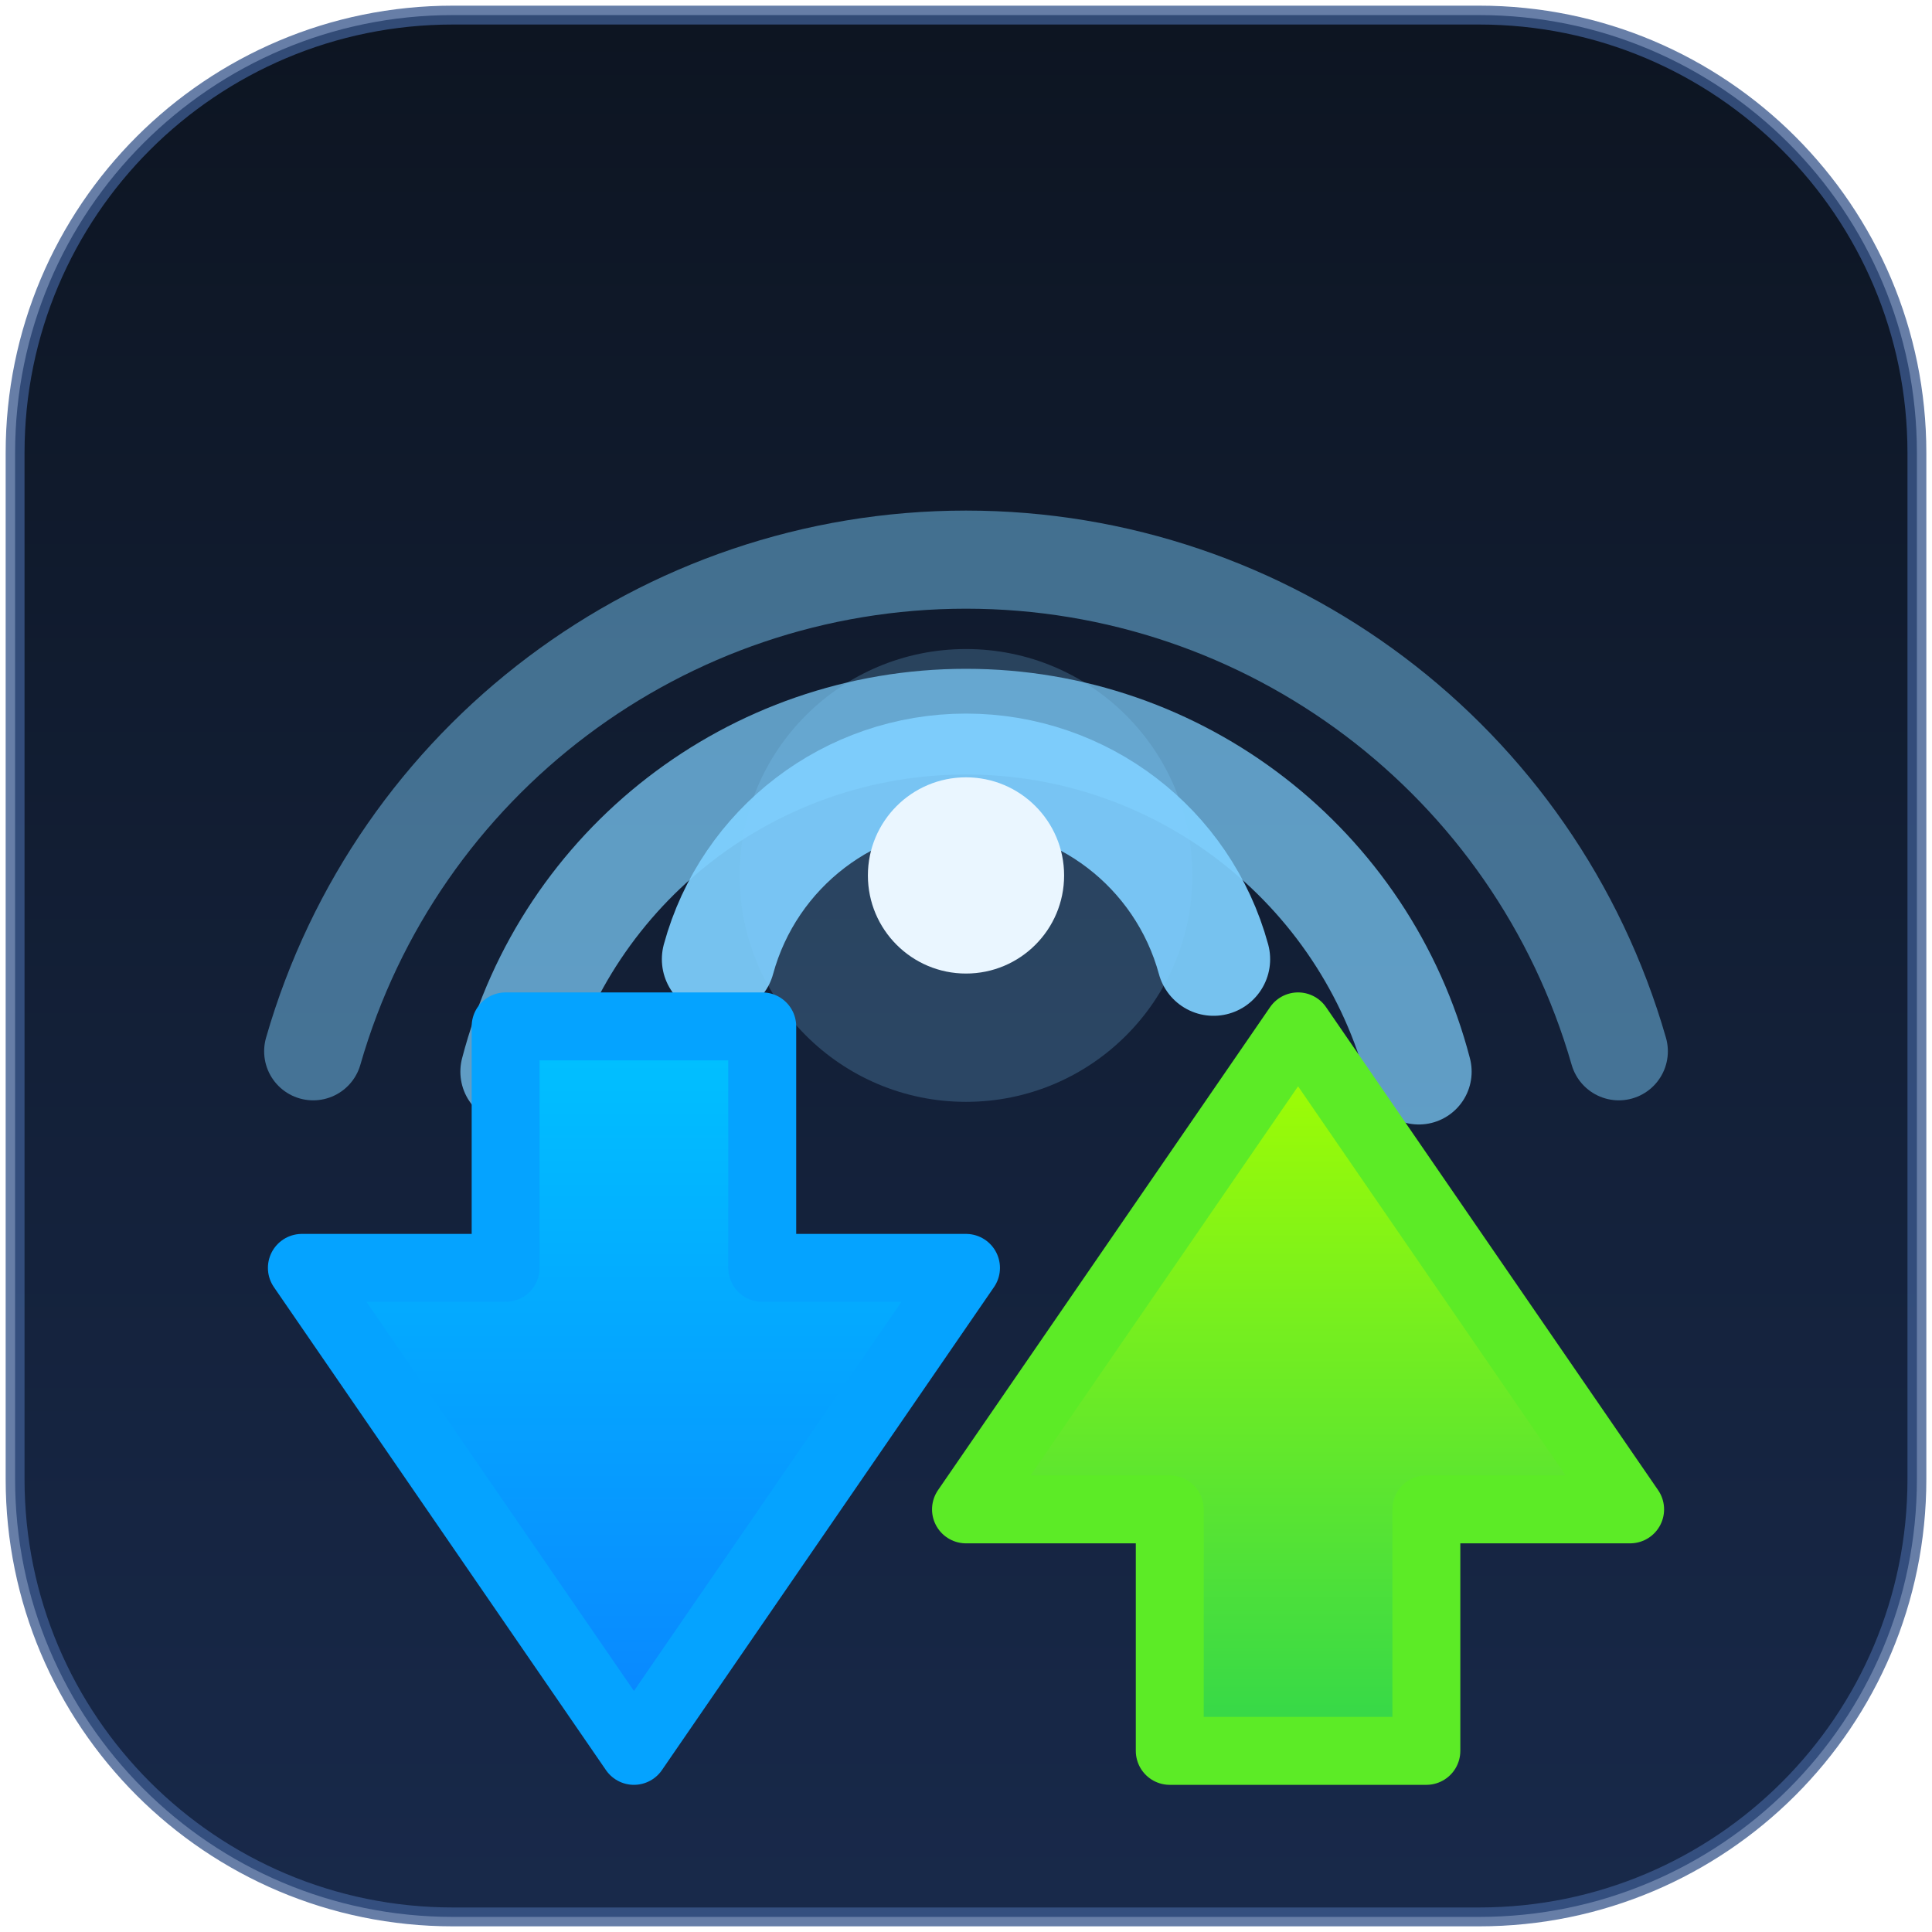
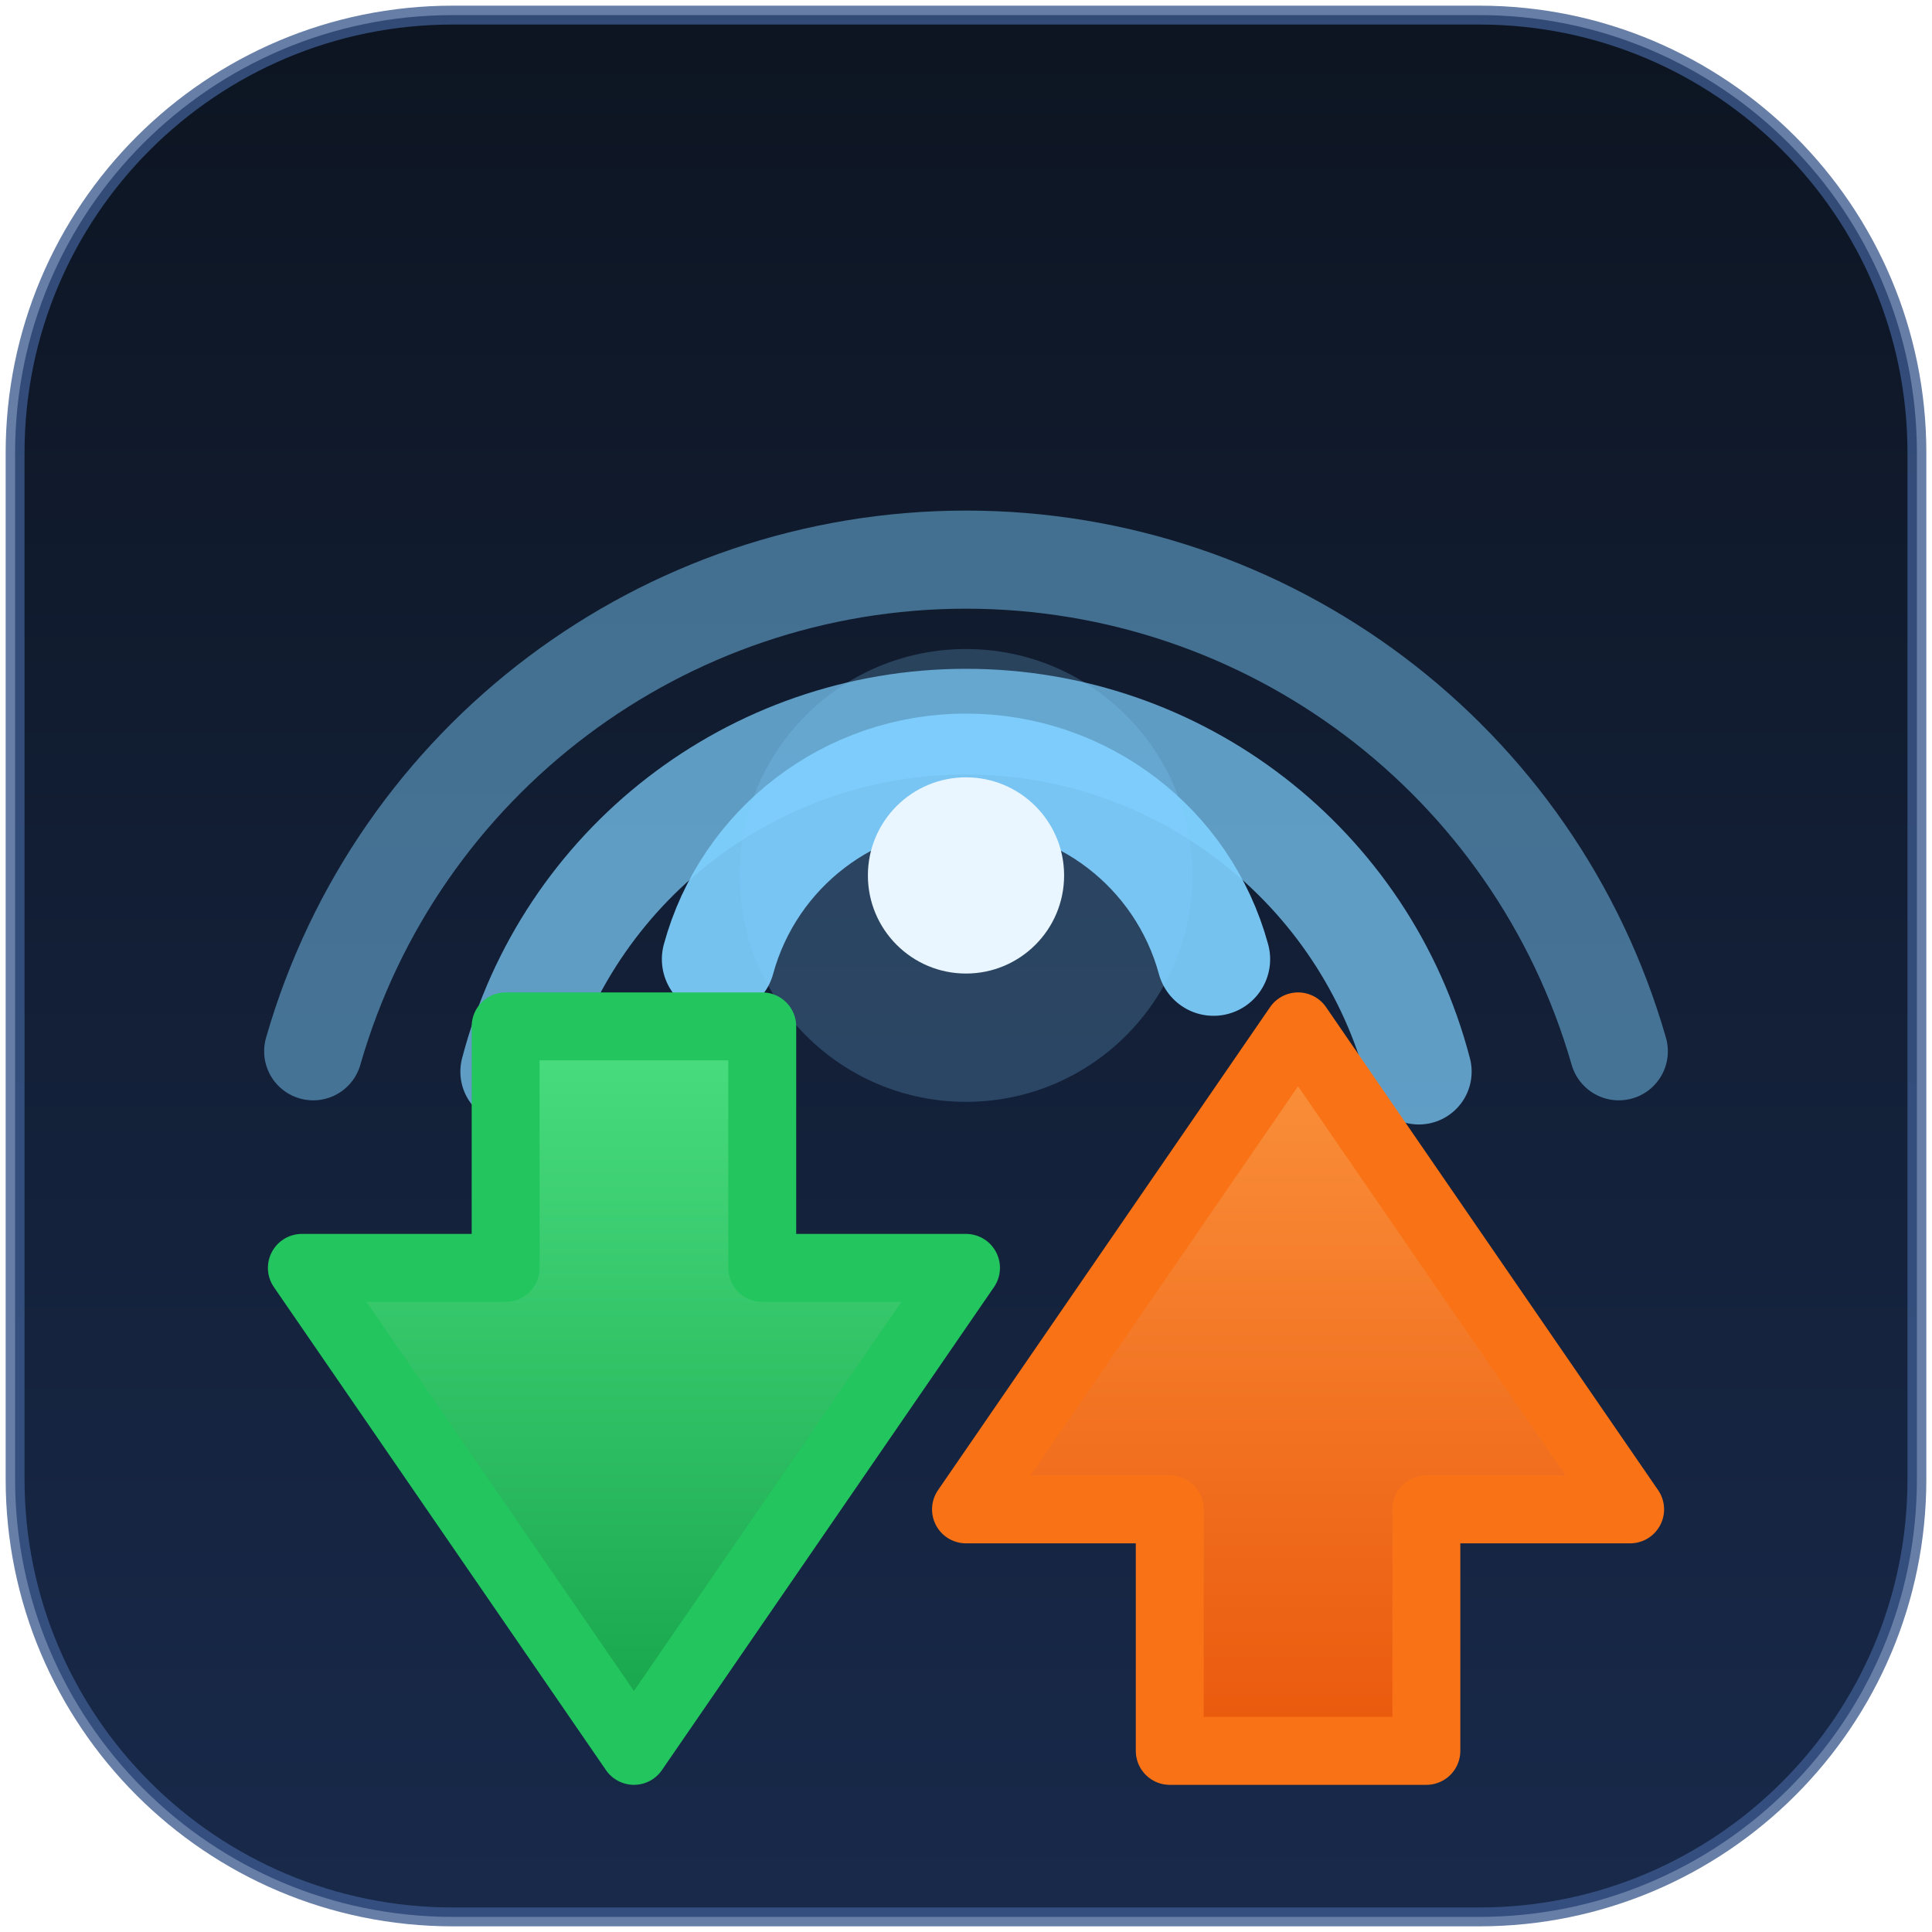
<svg xmlns="http://www.w3.org/2000/svg" viewBox="0 0 256 256" width="256" height="256">
  <defs>
    <linearGradient id="bg" x1="0" y1="0" x2="0" y2="1">
      <stop offset="0" stop-color="#0D1522" />
      <stop offset="1" stop-color="#18294A" />
    </linearGradient>
    <linearGradient id="down" x1="0" y1="0" x2="0" y2="1">
-       <stop offset="0" stop-color="#00C2FF" />
-       <stop offset="1" stop-color="#0A84FF" />
+       <stop offset="0" stop-color="#4ADE80" />
+       <stop offset="1" stop-color="#16A34A" />
    </linearGradient>
    <linearGradient id="up" x1="0" y1="0" x2="0" y2="1">
-       <stop offset="0" stop-color="#A6FF00" />
-       <stop offset="1" stop-color="#32D74B" />
+       <stop offset="0" stop-color="#FB923C" />
+       <stop offset="1" stop-color="#EA580C" />
    </linearGradient>
  </defs>
  <rect x="2" y="2" width="252" height="252" rx="58" fill="url(#bg)" stroke="#3D5A8F" stroke-opacity="0.78" stroke-width="2.5" />
  <g fill="none" stroke="#7FD0FF" stroke-linecap="round">
    <path d="M 41.5 139.3 A 90 90 0 0 1 214.5 139.3" stroke-opacity="0.47" stroke-width="13" />
    <path d="M 68.0 142.0 A 62 62 0 0 1 188.0 142.0" stroke-opacity="0.71" stroke-width="14" />
    <path d="M 95.2 127.1 A 34 34 0 0 1 160.8 127.1" stroke-opacity="0.92" stroke-width="15" />
  </g>
  <circle cx="128" cy="116" r="30" fill="#7FD0FF" fill-opacity="0.22" />
  <circle cx="128" cy="116" r="13" fill="#EAF6FF" />
-   <path d="M 67 136 h 34 v 32 h 27 l -44 64 l -44 -64 h 27 z" fill="url(#down)" stroke="#05A3FF" stroke-width="9" stroke-linejoin="round" />
-   <path d="M 155 232 v -32 h -27 l 44 -64 l 44 64 h -27 v 32 z" fill="url(#up)" stroke="#5CEB26" stroke-width="9" stroke-linejoin="round" />
+   <path d="M 67 136 h 34 v 32 h 27 l -44 64 l -44 -64 h 27 z" fill="url(#down)" stroke="#22C55E" stroke-width="9" stroke-linejoin="round" />
+   <path d="M 155 232 v -32 h -27 l 44 -64 l 44 64 h -27 v 32 z" fill="url(#up)" stroke="#F97316" stroke-width="9" stroke-linejoin="round" />
</svg>
